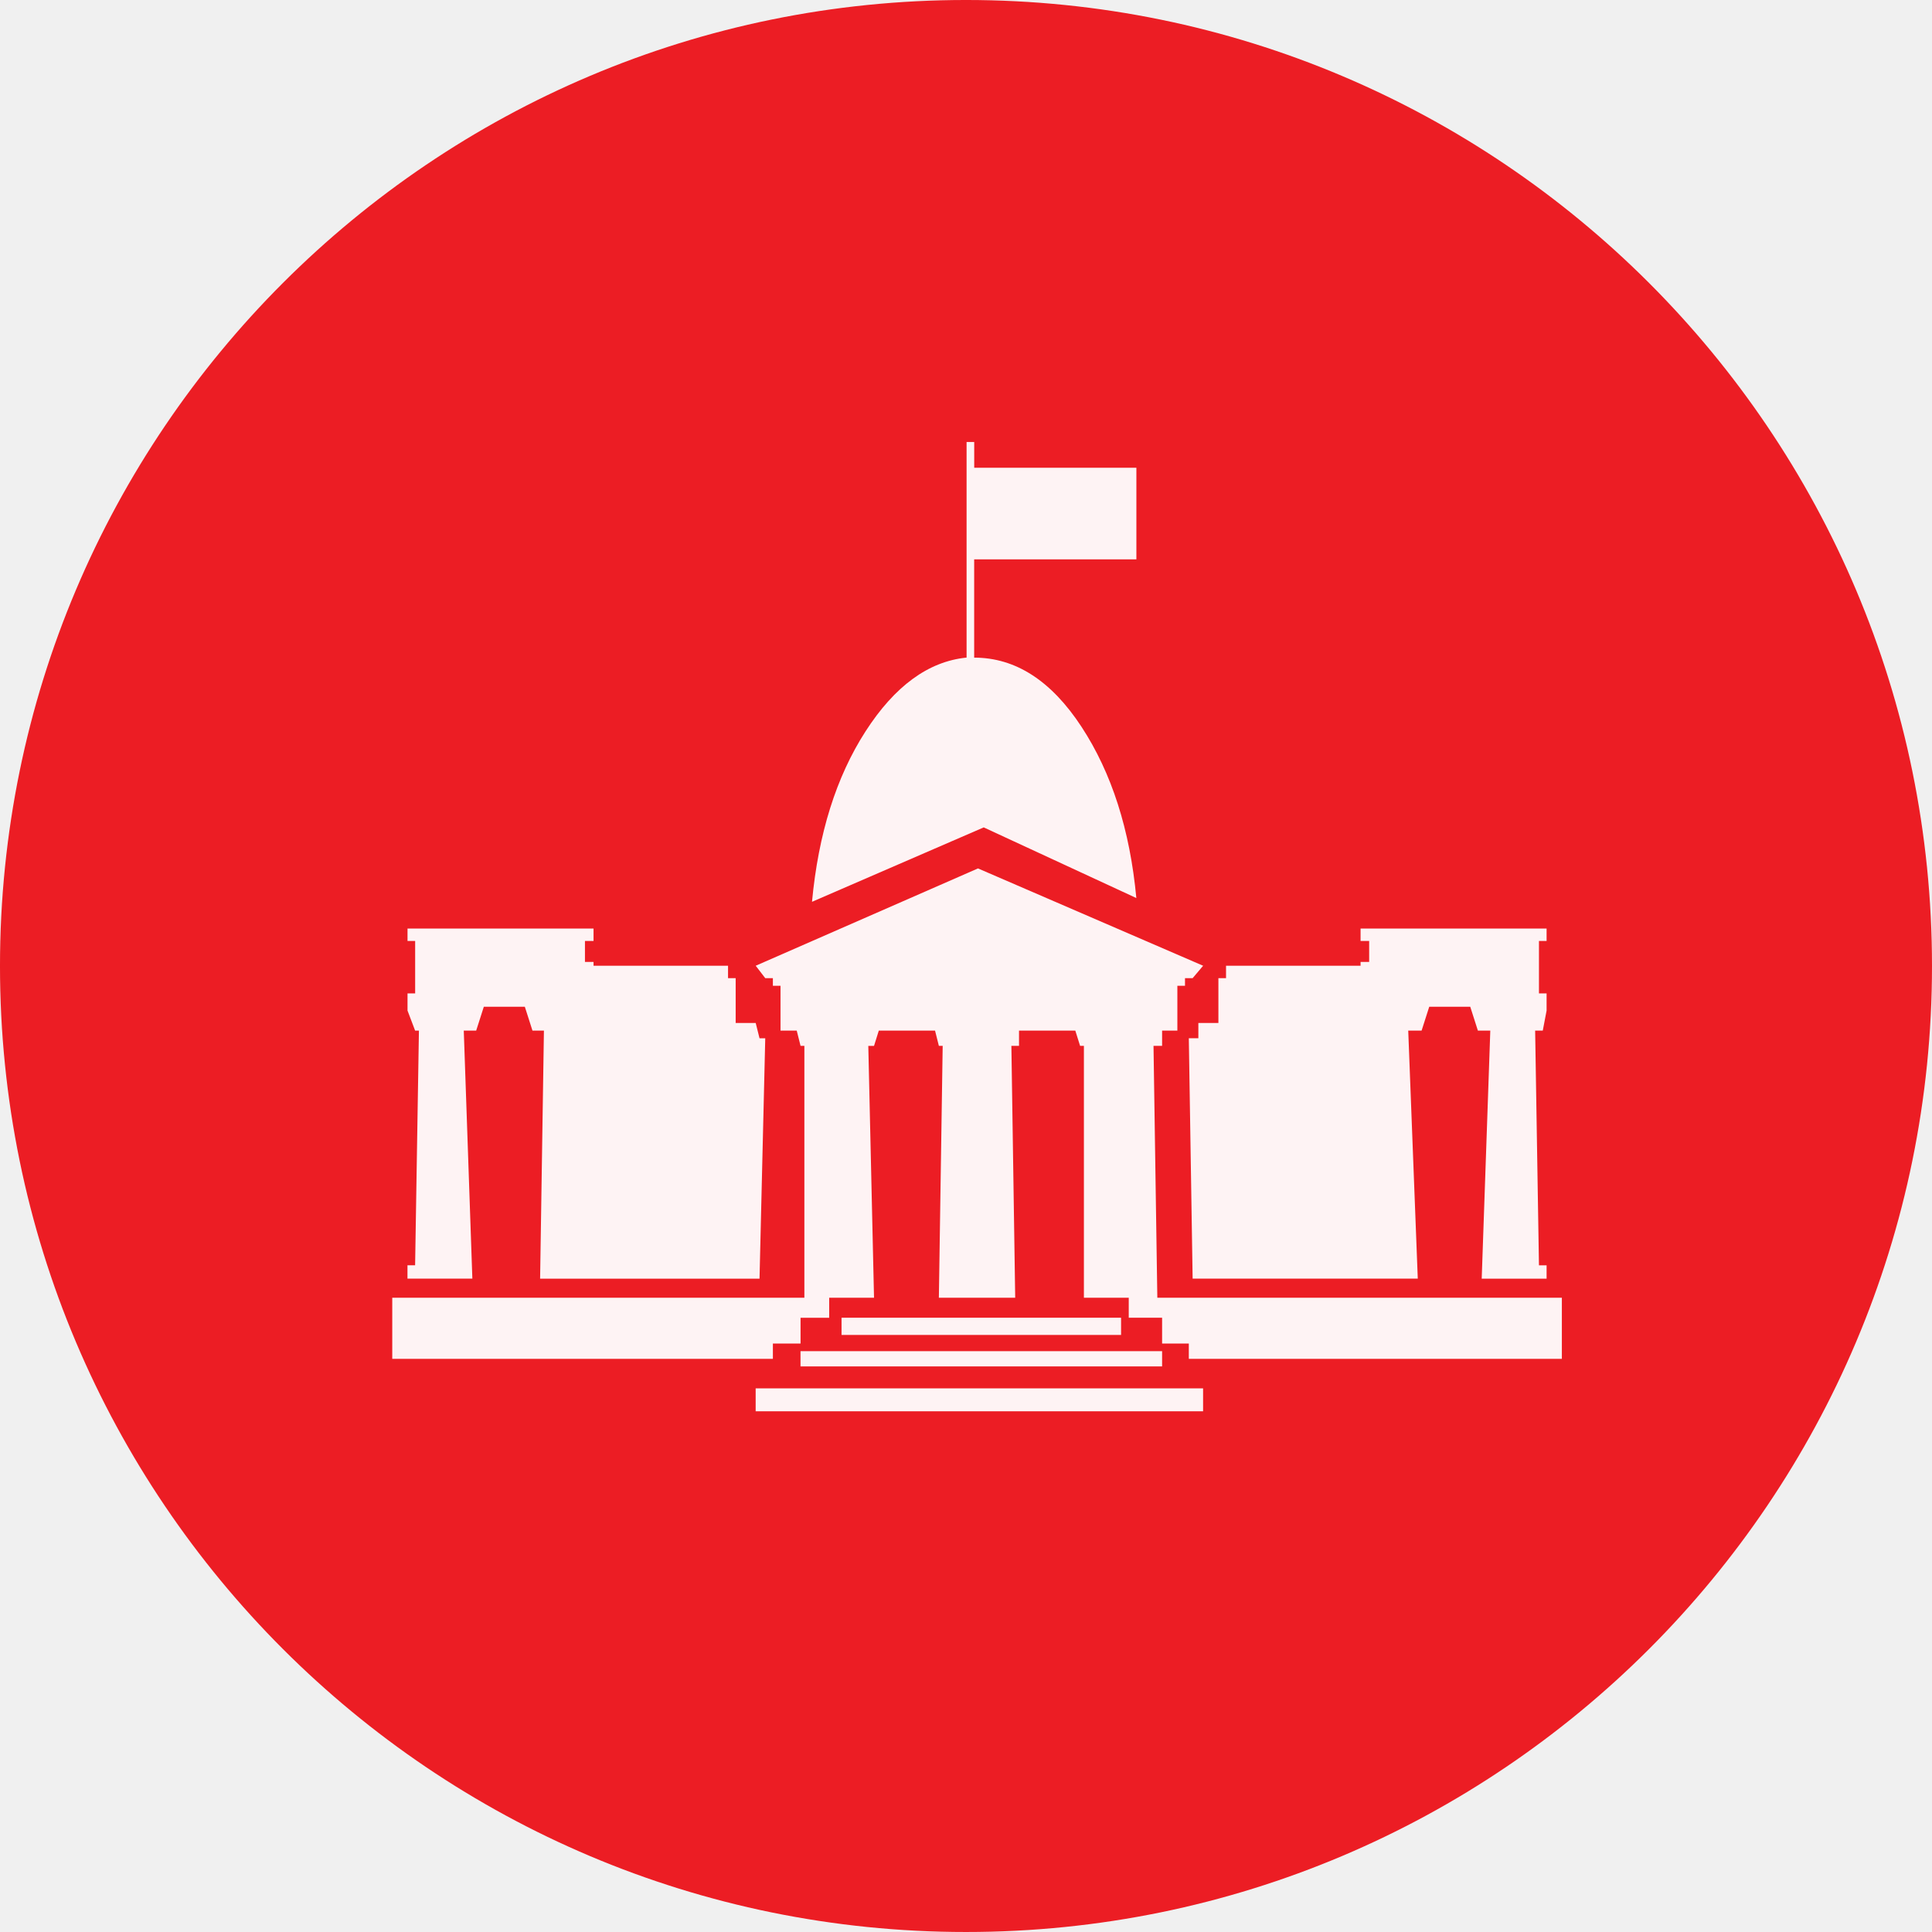
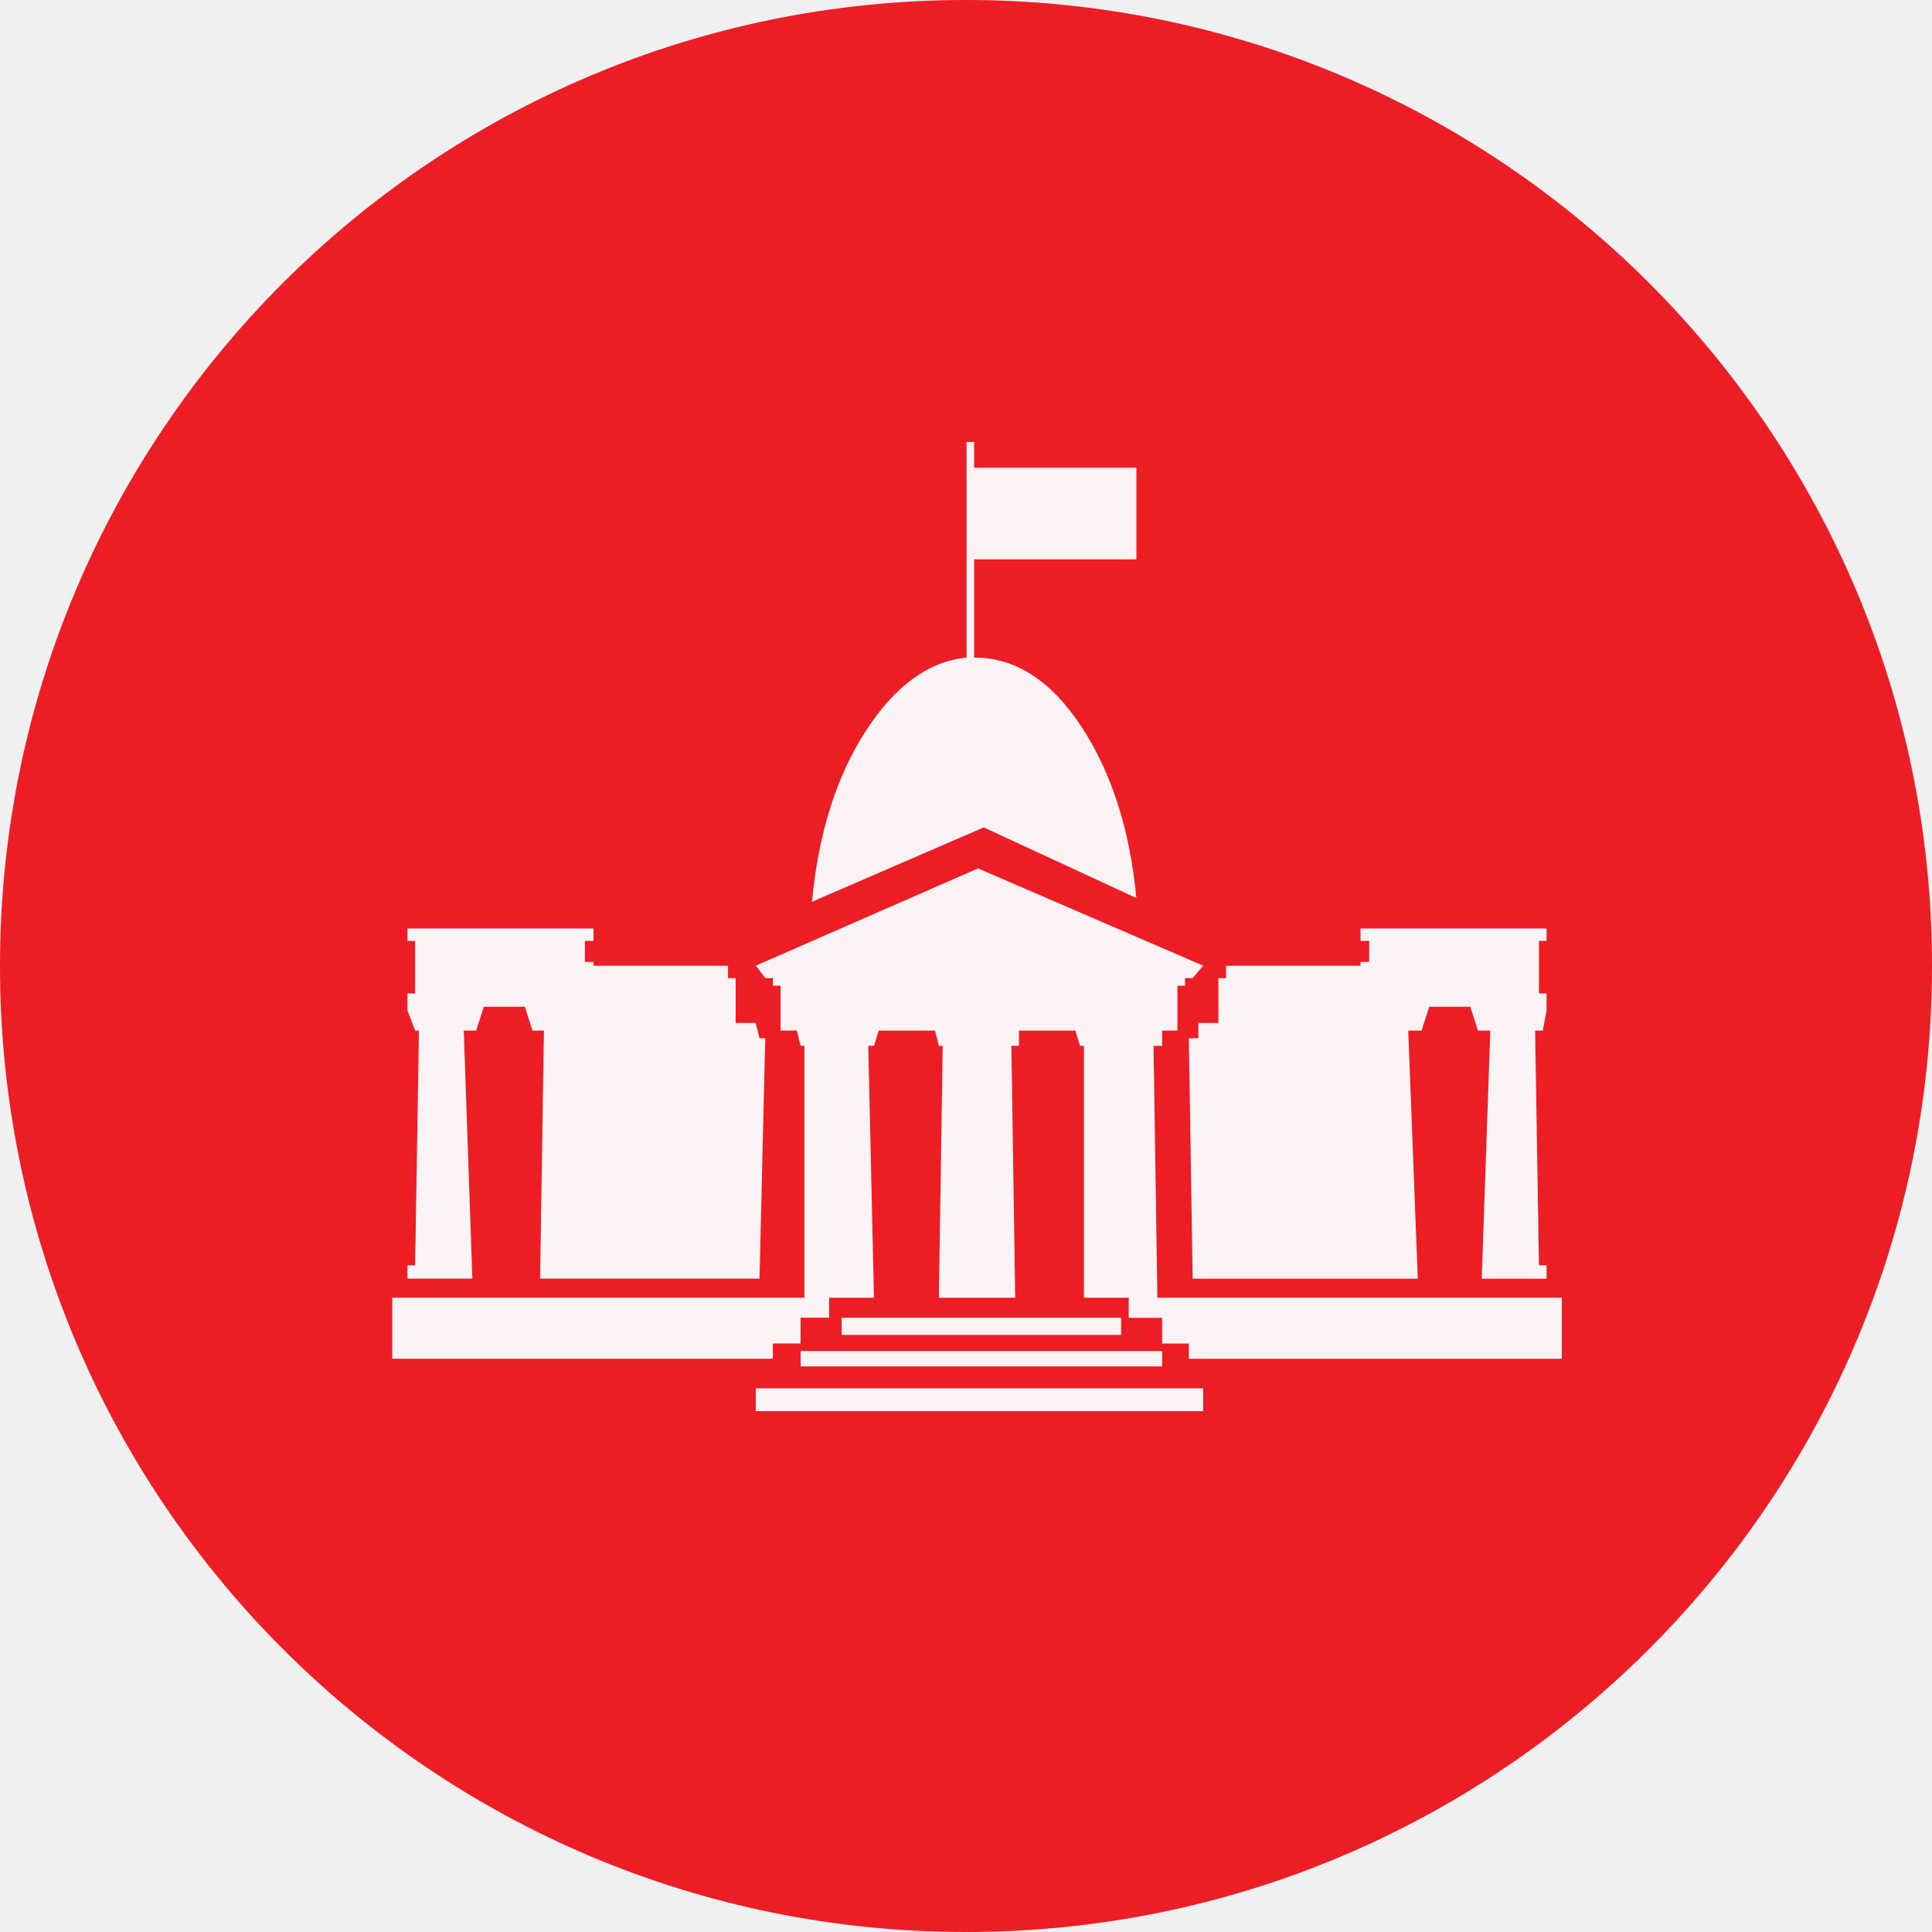
- <svg xmlns="http://www.w3.org/2000/svg" id="svg20" version="1.2" viewBox="0 0 42.52 42.52" height="15mm" width="15mm">
-   <defs id="defs6" />
-   <g transform="translate(5.25984,5.25984)" id="g18" stroke-linejoin="bevel" stroke-linecap="square" fill-rule="evenodd" stroke-width="1" stroke="#000000" fill="none">
-     <g id="g10" font-style="normal" font-weight="400" font-size="7.8px" font-family="'MS Shell Dlg 2'" stroke="none" fill-opacity="1" fill="#ec1d24">
-       <path id="path8" d="M 37.26,16 C 37.26,27.741 27.741,37.26 16,37.26 4.259,37.26 -5.26,27.741 -5.26,16 -5.26,4.259 4.259,-5.26 16,-5.26 27.741,-5.26 37.26,4.259 37.26,16" fill-rule="evenodd" vector-effect="non-scaling-stroke" />
-     </g>
-     <g id="g14" font-style="normal" font-weight="400" font-size="7.8px" font-family="'MS Shell Dlg 2'" transform="translate(16,11.4646)" stroke="none" fill-opacity="0.949" fill="#ffffff">
-       <path id="path12" d="m 0.39,1.485 -3.779,1.638 c 0.14,-1.498 0.532,-2.747 1.176,-3.748 0.644,-1.001 1.386,-1.543 2.226,-1.627 v -4.745 h 0.168 v 0.567 H 3.75 v 2.016 H 0.18 v 2.163 c 0.91,0 1.697,0.507 2.362,1.522 0.665,1.015 1.067,2.271 1.207,3.769 L 0.39,1.485 M -10.864,11.416 h -1.428 v -0.294 h 0.168 l 0.084,-5.165 h -0.084 L -12.291,5.517 V 5.139 h 0.168 V 3.984 h -0.168 V 3.711 h 4.094 V 3.984 H -8.386 V 4.446 h 0.189 v 0.084 h 2.876 0.084 v 0.273 h 0.168 v 0.987 h 0.441 l 0.084,0.336 h 0.126 l -0.126,5.291 h -4.829 l 0.084,-5.459 h -0.252 l -0.168,-0.525 h -0.903 l -0.168,0.525 h -0.273 l 0.189,5.459 M 5.114,5.79 H 5.555 V 4.803 H 5.723 V 4.53 H 5.807 8.684 V 4.446 H 8.873 V 3.984 H 8.684 V 3.711 h 4.094 v 0.273 h -0.168 v 1.155 h 0.168 V 5.517 l -0.084,0.441 h -0.168 l 0.084,5.165 h 0.168 v 0.294 h -1.428 l 0.189,-5.459 h -0.273 l -0.168,-0.525 h -0.903 l -0.168,0.525 H 9.733 L 9.943,11.416 H 4.988 L 4.904,6.125 H 5.114 V 5.79 m 8,6.047 v 1.344 H 4.904 v -0.336 H 4.316 V 12.277 H 3.582 V 11.836 H 2.595 V 6.293 H 2.511 L 2.406,5.958 H 1.167 V 6.293 H 0.999 L 1.083,11.836 H -0.597 L -0.513,6.293 H -0.597 L -0.681,5.958 H -1.919 l -0.105,0.336 h -0.126 l 0.126,5.543 h -0.987 v 0.441 h -0.63 v 0.567 H -4.25 v 0.336 h -8.377 v -1.344 h 9.07 V 6.293 H -3.641 L -3.725,5.958 H -4.082 V 4.971 H -4.25 V 4.803 H -4.418 L -4.628,4.53 0.264,2.388 5.219,4.53 4.988,4.803 H 4.82 V 4.971 H 4.652 V 5.958 H 4.316 V 6.293 H 4.127 l 0.084,5.543 h 8.902 m -17.742,1.995 h 9.847 v 0.504 h -9.847 v -0.504 m 0.987,-0.819 h 7.958 v 0.336 h -7.958 v -0.336 m 7.055,-0.735 v 0.378 h -6.152 v -0.378 h 6.152" fill-rule="evenodd" vector-effect="none" />
-     </g>
-     <g id="g16" font-style="normal" font-weight="400" font-size="7.8px" font-family="'MS Shell Dlg 2'" stroke="none" fill-opacity="1" fill="#ec1d24" />
+ <svg xmlns="http://www.w3.org/2000/svg" version="1.2" viewBox="0 0 42.52 42.52" height="56.693" width="56.693">
+   <g stroke-linejoin="bevel" stroke-linecap="square" fill-rule="evenodd" stroke="none" fill="none" font-weight="400" font-size="7.8" font-family="'MS Shell Dlg 2'">
+     <path d="M42.52 21.26C42.52 33 33 42.52 21.26 42.52 9.518 42.52 0 33 0 21.26 0 9.518 9.518 0 21.26 0 33 0 42.52 9.518 42.52 21.26" vector-effect="non-scaling-stroke" fill="#ec1d24" />
+     <path d="M21.65 18.21l-3.78 1.637c.14-1.497.533-2.747 1.176-3.747.644-1.001 1.386-1.544 2.226-1.628V9.727h.168v.567h3.57v2.016h-3.57v2.162c.91 0 1.697.508 2.362 1.523s1.067 2.27 1.207 3.769L21.65 18.21m-11.254 9.93H8.968v-.293h.168l.084-5.165h-.084l-.168-.441v-.378h.168v-1.155h-.168v-.273h4.095v.273h-.19v.462h.19v.084h2.96v.273h.168v.987h.44l.085.336h.126l-.126 5.29h-4.83l.085-5.458h-.252l-.168-.525h-.903l-.168.525h-.273l.189 5.459m15.978-5.627h.441v-.987h.168v-.273h2.96v-.084h.19v-.462h-.19v-.273h4.095v.273h-.168v1.155h.168v.378l-.084.441h-.168l.084 5.165h.168v.294H32.61l.189-5.459h-.273l-.168-.525h-.903l-.168.525h-.294l.21 5.459h-4.955l-.084-5.291h.21v-.336m8 6.047v1.344h-8.21v-.336h-.588v-.567h-.735v-.441h-.986v-5.543h-.084l-.105-.336h-1.24v.336h-.167l.084 5.543h-1.68l.084-5.543h-.084l-.084-.336H19.34l-.105.336h-.126l.126 5.543h-.986V29h-.63v.568h-.61v.336H8.633V28.56h9.07v-5.543h-.083l-.084-.336h-.357v-.987h-.168v-.168h-.168l-.21-.273 4.892-2.141 4.955 2.141-.23.273h-.169v.168h-.168v.987h-.336v.336h-.189l.084 5.543h8.903m-17.742 1.995h9.847v.503h-9.847v-.503m.987-.82h7.957v.337H17.62v-.336m7.054-.735v.378h-6.151v-.378h6.151" fill-opacity=".949" fill="#fff" />
  </g>
</svg>
